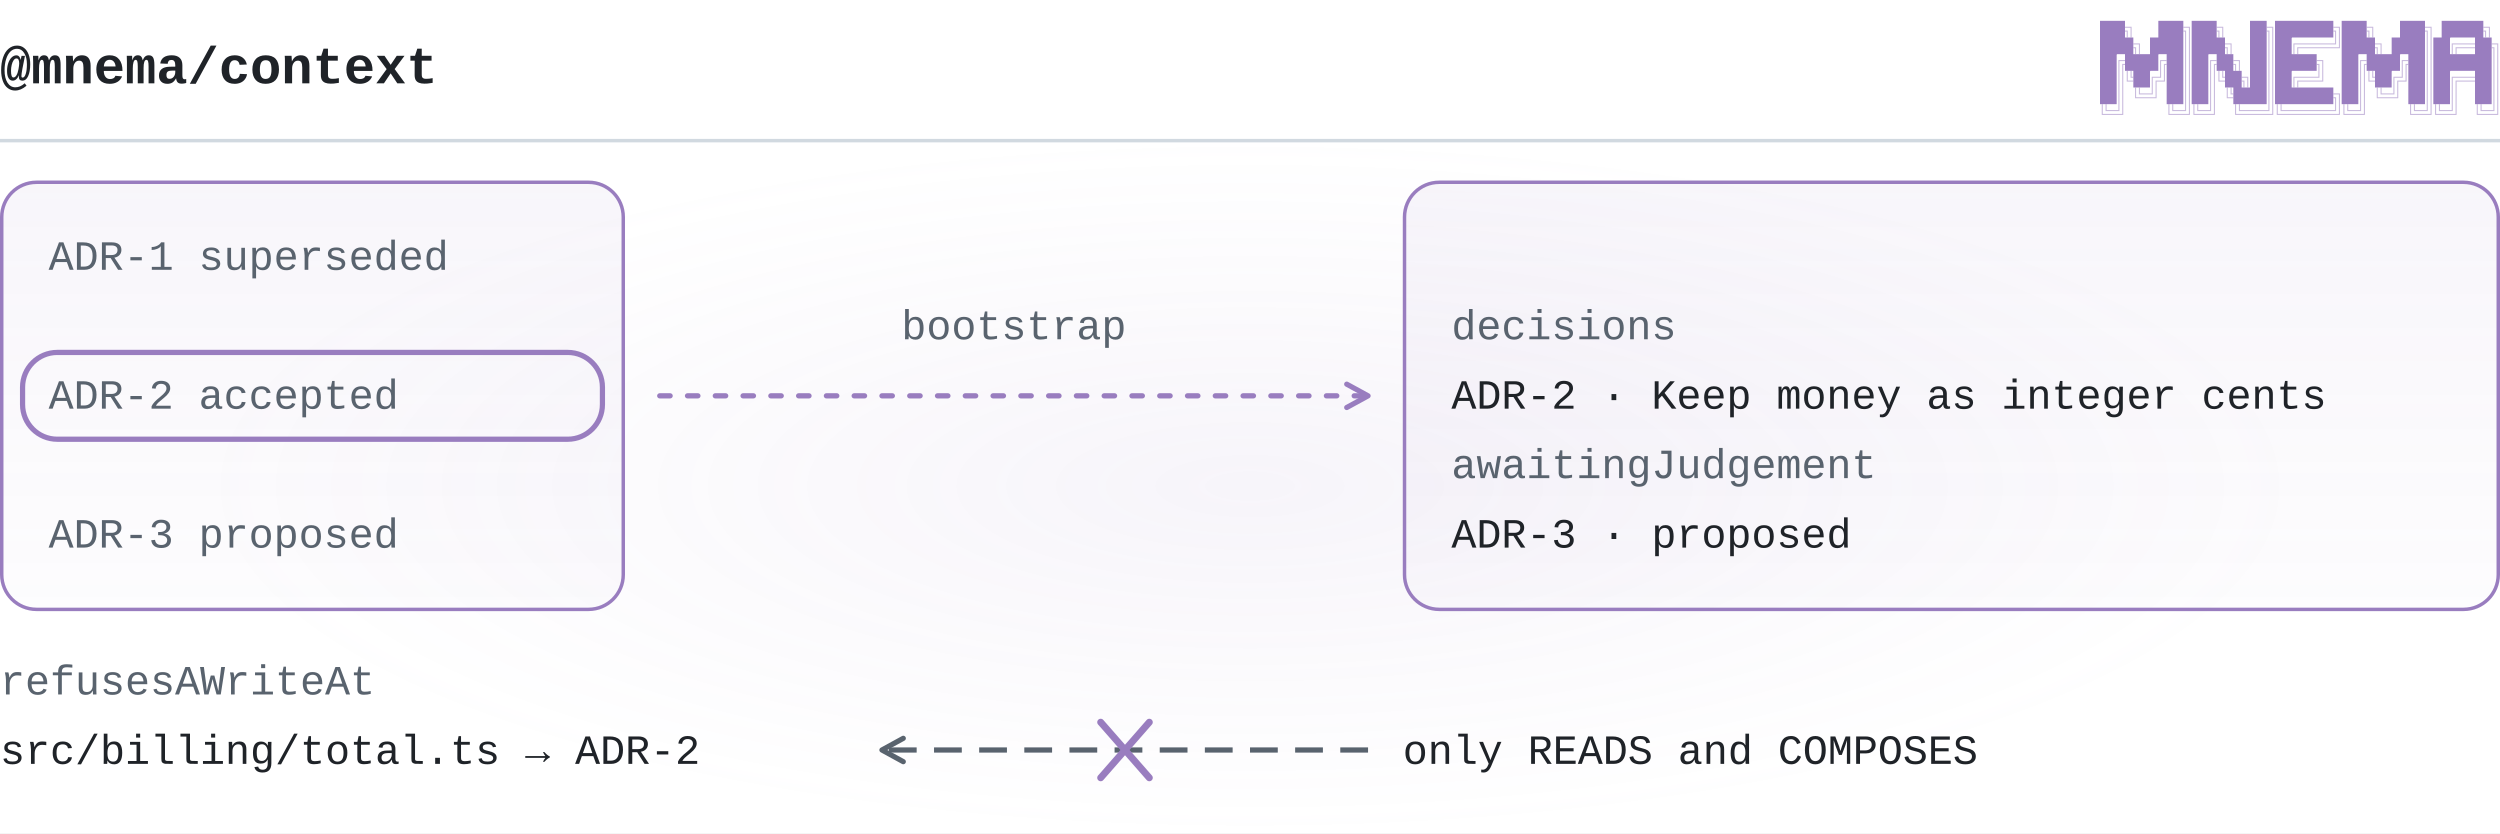
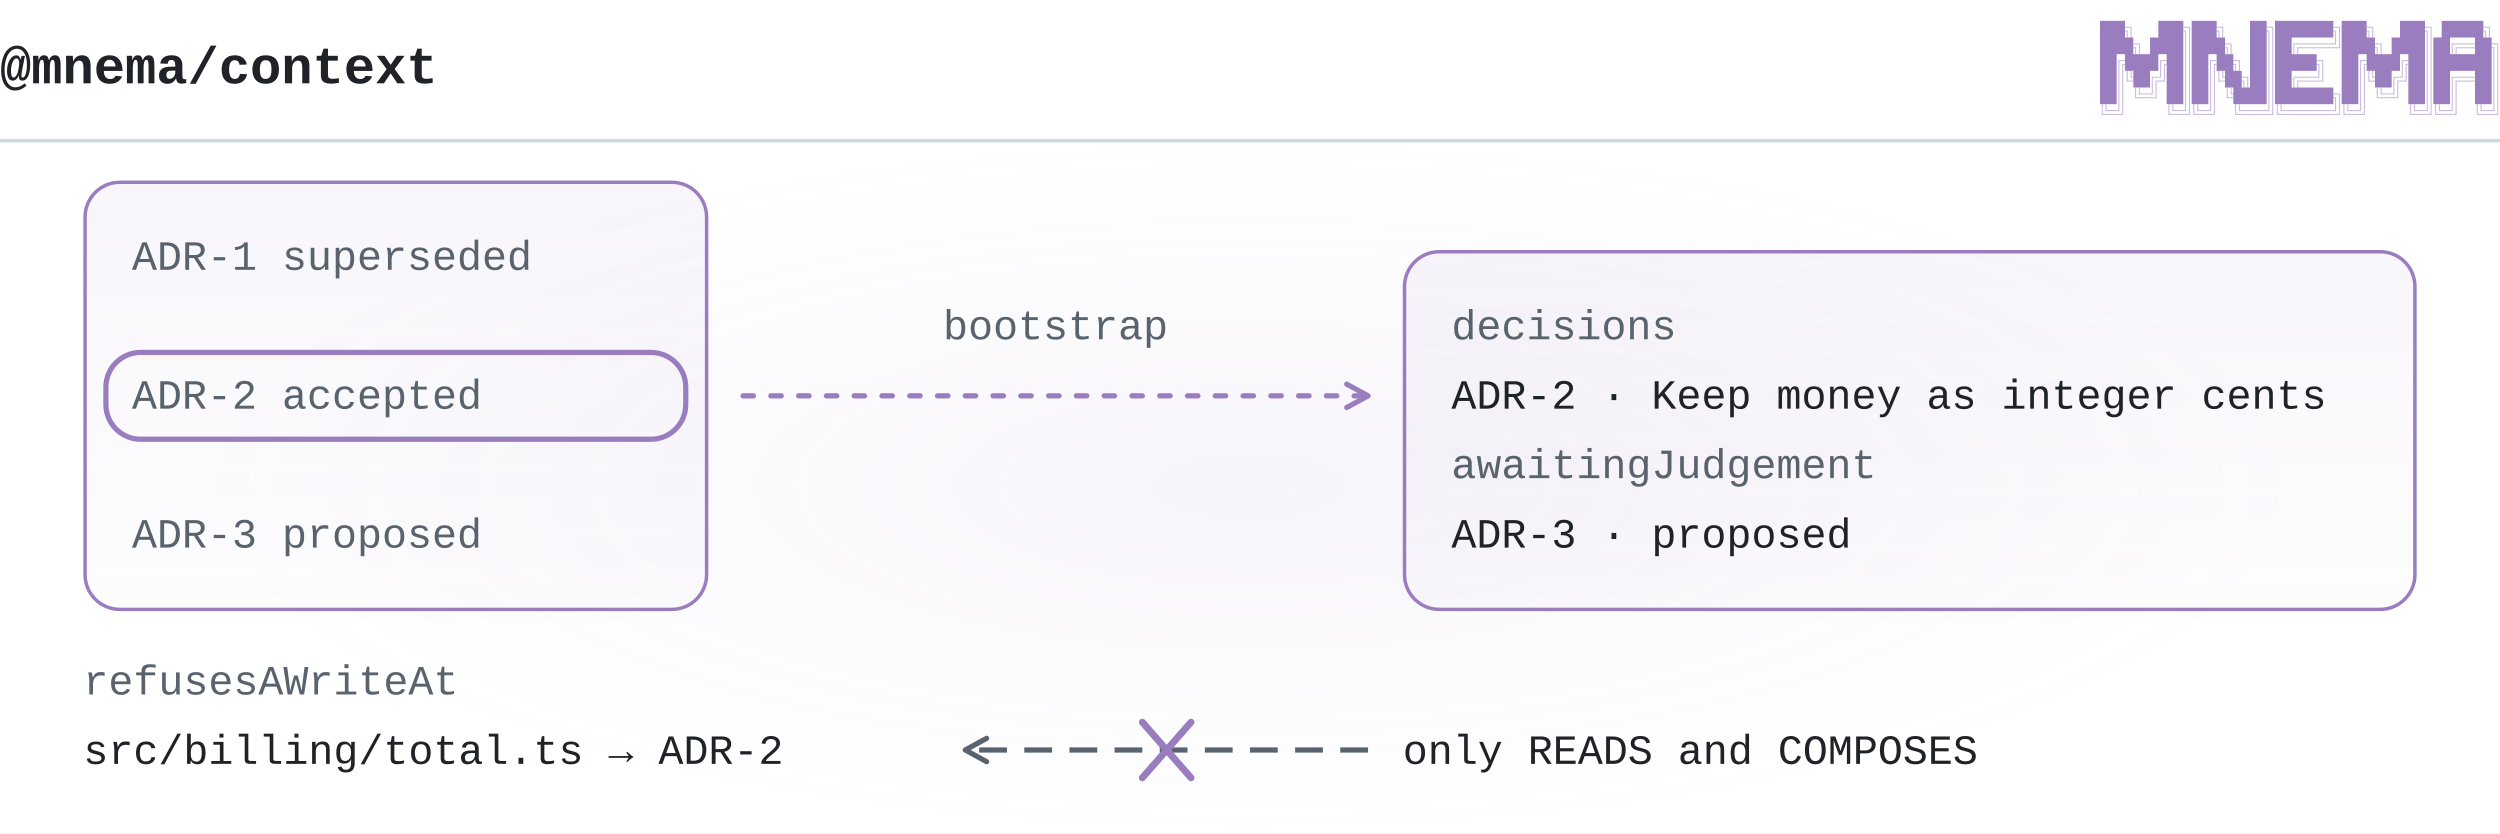
<svg xmlns="http://www.w3.org/2000/svg" width="100%" viewBox="0 0 720 240" role="img" aria-label="The mnema context layer: read-only derivations that turn the proven record into the context that guides an agent. Depends on @mnema/core.">
  <style>
.a{animation-duration:11s;animation-iteration-count:infinite;animation-timing-function:ease-in-out}
@keyframes k0{0%{opacity:0}1.82%{opacity:0}4.55%{opacity:1}90.91%{opacity:1}93.64%{opacity:0}100%{opacity:0}}
@keyframes k1{0%{opacity:0}1.82%{opacity:0}4.55%{opacity:1}90.91%{opacity:1}93.64%{opacity:0}100%{opacity:0}}
@keyframes k2{0%{opacity:0}4.55%{opacity:0}7.27%{opacity:1}90.91%{opacity:1}93.64%{opacity:0}100%{opacity:0}}
@keyframes k3{0%{opacity:0}7.27%{opacity:0}10%{opacity:1}90.91%{opacity:1}93.64%{opacity:0}100%{opacity:0}}
- @keyframes k4{0%{transform:translate(190px,114px)}21.82%{transform:translate(190px,114px)}28.18%{transform:translate(394px,114px)}29.09%{transform:translate(394px,114px)}30%{transform:translate(190px,114px)}100%{transform:translate(190px,114px)}}
+ @keyframes k4{0%{transform:translate(214px,114px)}21.82%{transform:translate(214px,114px)}28.18%{transform:translate(394px,114px)}29.09%{transform:translate(394px,114px)}30%{transform:translate(214px,114px)}100%{transform:translate(214px,114px)}}
@keyframes k5{0%{opacity:0}21.82%{opacity:0}22.91%{opacity:1}27.09%{opacity:1}28.64%{opacity:0}100%{opacity:0}}
@keyframes k6{0%{opacity:0}17.27%{opacity:0}20%{opacity:1}90.91%{opacity:1}93.64%{opacity:0}100%{opacity:0}}
@keyframes k7{0%{opacity:0}18.18%{opacity:0}20.91%{opacity:1}90.91%{opacity:1}93.64%{opacity:0}100%{opacity:0}}
@keyframes k8{0%{opacity:0}21.82%{opacity:0}24.55%{opacity:1}90.91%{opacity:1}93.64%{opacity:0}100%{opacity:0}}
- @keyframes k9{0%{stroke-dashoffset:204}18.18%{stroke-dashoffset:204}22.73%{stroke-dashoffset:0}26.82%{stroke-dashoffset:0}27.73%{stroke-dashoffset:204}100%{stroke-dashoffset:204}}
+ @keyframes k9{0%{stroke-dashoffset:180}18.18%{stroke-dashoffset:180}22.73%{stroke-dashoffset:0}26.82%{stroke-dashoffset:0}27.73%{stroke-dashoffset:180}100%{stroke-dashoffset:180}}
@keyframes k10{0%{opacity:0}18.18%{opacity:0}20%{opacity:1}24.55%{opacity:1}26.36%{opacity:0}100%{opacity:0}}
@keyframes k11{0%{opacity:0}18.18%{opacity:0}20.91%{opacity:1}90.91%{opacity:1}93.64%{opacity:0}100%{opacity:0}}
@keyframes k12{0%{opacity:0}27.73%{opacity:0}29.09%{opacity:1}33.64%{opacity:0}100%{opacity:0}}
@keyframes k13{0%{opacity:0}21.82%{opacity:0}24.55%{opacity:1}90.91%{opacity:1}93.64%{opacity:0}100%{opacity:0}}
@keyframes k14{0%{opacity:0}27.27%{opacity:0}30%{opacity:1}90.91%{opacity:1}93.64%{opacity:0}100%{opacity:0}}
@keyframes k15{0%{opacity:0}41.82%{opacity:0}44.55%{opacity:1}90.91%{opacity:1}93.64%{opacity:0}100%{opacity:0}}
@keyframes k16{0%{opacity:0}45.45%{opacity:0}48.18%{opacity:1}90.91%{opacity:1}93.64%{opacity:0}100%{opacity:0}}
@keyframes k17{0%{opacity:0}60%{opacity:0}62.73%{opacity:1}90.91%{opacity:1}93.64%{opacity:0}100%{opacity:0}}
@keyframes k18{0%{opacity:0}67.27%{opacity:0}70%{opacity:1}90.91%{opacity:1}93.64%{opacity:0}100%{opacity:0}}
@keyframes k19{0%{opacity:0}81.82%{opacity:0}84.55%{opacity:1}90.91%{opacity:1}93.64%{opacity:0}100%{opacity:0}}
@keyframes k20{0%{opacity:0}85.45%{opacity:0}88.18%{opacity:1}90.91%{opacity:1}93.64%{opacity:0}100%{opacity:0}}
@media (prefers-reduced-motion: reduce){.a{animation:none!important}}
</style>
  <defs>
    <radialGradient id="glow" cx="0.5" cy="0.5" r="0.5">
      <stop offset="0" stop-color="#997dbf" stop-opacity="0.08" />
      <stop offset="0.6" stop-color="#997dbf" stop-opacity="0.03" />
      <stop offset="1" stop-color="#997dbf" stop-opacity="0" />
    </radialGradient>
    <linearGradient id="tint" x1="0" y1="0" x2="0" y2="1">
      <stop offset="0" stop-color="#997dbf" stop-opacity="0.07" />
      <stop offset="1" stop-color="#997dbf" stop-opacity="0.02" />
    </linearGradient>
  </defs>
  <rect width="720" height="240" fill="#ffffff" />
  <ellipse class="a" style="animation-name:k0" cx="360" cy="140" rx="300" ry="100" fill="url(#glow)" />
  <text x="0" y="24" font-family="ui-monospace,SFMono-Regular,'SF Mono',Menlo,Consolas,'Liberation Mono',monospace" font-size="15" font-weight="600" fill="#1f2328">@mnema/context</text>
  <g transform="translate(604.8 6) scale(0.2)">
    <path data-of="blocks" fill="#997dbf" d="M0 0h12.5v24.5h-12.5zM12 0h12.5v24.5h-12.5zM24 0h12v24.5h-12zM84 0h12.5v24.5h-12.5zM96 0h12.5v24.5h-12.5zM108 0h12v24.5h-12zM132 0h12.5v24.5h-12.5zM144 0h12.5v24.5h-12.5zM156 0h12v24.5h-12zM216 0h12.5v24.5h-12.5zM228 0h12v24.5h-12zM252 0h12.5v24.5h-12.5zM264 0h12.5v24.5h-12.5zM276 0h12.5v24h-12.5zM288 0h12.5v24h-12.5zM300 0h12.5v24h-12.5zM312 0h12.5v24h-12.5zM324 0h12v24h-12zM348 0h12.5v24.5h-12.5zM360 0h12.5v24.5h-12.5zM372 0h12v24.5h-12zM432 0h12.5v24.5h-12.5zM444 0h12.5v24.5h-12.5zM456 0h12v24.5h-12zM492 0h12.5v24.5h-12.5zM504 0h12.5v24h-12.5zM516 0h12.5v24h-12.5zM528 0h12.5v24h-12.5zM540 0h12v24.5h-12zM0 24h12.5v24.5h-12.5zM12 24h12.5v24.5h-12.5zM24 24h12.5v24h-12.5zM36 24h12v24.5h-12zM72 24h12.5v24.5h-12.5zM84 24h12.5v24h-12.5zM96 24h12.5v24.5h-12.5zM108 24h12v24.5h-12zM132 24h12.5v24.5h-12.5zM144 24h12.5v24.5h-12.5zM156 24h12.5v24h-12.5zM168 24h12v24.5h-12zM216 24h12.5v24.5h-12.5zM228 24h12v24.5h-12zM252 24h12.5v24.5h-12.5zM264 24h12v24.5h-12zM348 24h12.5v24.5h-12.5zM360 24h12.5v24.5h-12.5zM372 24h12.5v24h-12.5zM384 24h12v24.5h-12zM420 24h12.5v24.5h-12.5zM432 24h12.5v24h-12.5zM444 24h12.5v24.5h-12.5zM456 24h12v24.5h-12zM480 24h12.5v24.5h-12.5zM492 24h12v24.5h-12zM540 24h12.5v24.5h-12.5zM552 24h12v24.5h-12zM0 48h12.5v24.5h-12.5zM12 48h12v24.5h-12zM36 48h12.5v24h-12.5zM48 48h12.5v24.5h-12.5zM60 48h12.5v24.5h-12.5zM72 48h12v24h-12zM96 48h12.5v24.5h-12.5zM108 48h12v24.5h-12zM132 48h12.5v24.5h-12.5zM144 48h12v24.5h-12zM168 48h12.5v24h-12.5zM180 48h12v24.5h-12zM216 48h12.5v24.5h-12.5zM228 48h12v24.5h-12zM252 48h12.5v24.5h-12.5zM264 48h12.5v24.5h-12.5zM276 48h12.5v24h-12.5zM288 48h12.5v24h-12.5zM300 48h12v24h-12zM348 48h12.5v24.5h-12.5zM360 48h12v24.5h-12zM384 48h12.5v24h-12.5zM396 48h12.5v24.5h-12.5zM408 48h12.5v24.5h-12.5zM420 48h12v24h-12zM444 48h12.5v24.5h-12.5zM456 48h12v24.5h-12zM480 48h12.5v24.5h-12.5zM492 48h12.5v24.5h-12.5zM504 48h12.5v24h-12.5zM516 48h12.5v24h-12.5zM528 48h12.5v24h-12.5zM540 48h12.5v24.5h-12.5zM552 48h12v24.5h-12zM0 72h12.5v24.5h-12.5zM12 72h12v24.5h-12zM48 72h12.5v24h-12.5zM60 72h12v24h-12zM96 72h12.5v24.5h-12.5zM108 72h12v24.5h-12zM132 72h12.5v24.5h-12.5zM144 72h12v24.5h-12zM180 72h12.5v24h-12.5zM192 72h12v24.5h-12zM216 72h12.5v24.5h-12.5zM228 72h12v24.5h-12zM252 72h12.5v24.5h-12.5zM264 72h12v24.5h-12zM348 72h12.5v24.5h-12.5zM360 72h12v24.5h-12zM396 72h12.5v24h-12.5zM408 72h12v24h-12zM444 72h12.5v24.5h-12.5zM456 72h12v24.5h-12zM480 72h12.5v24.5h-12.5zM492 72h12v24.5h-12zM540 72h12.5v24.5h-12.5zM552 72h12v24.5h-12zM0 96h12.5v24h-12.5zM12 96h12v24h-12zM96 96h12.5v24h-12.5zM108 96h12v24h-12zM132 96h12.5v24h-12.5zM144 96h12v24h-12zM192 96h12.5v24h-12.5zM204 96h12.5v24h-12.5zM216 96h12.5v24h-12.5zM228 96h12v24h-12zM252 96h12.5v24h-12.5zM264 96h12.5v24h-12.5zM276 96h12.5v24h-12.5zM288 96h12.5v24h-12.5zM300 96h12.5v24h-12.5zM312 96h12.5v24h-12.5zM324 96h12v24h-12zM348 96h12.5v24h-12.5zM360 96h12v24h-12zM444 96h12.5v24h-12.5zM456 96h12v24h-12zM480 96h12.5v24h-12.5zM492 96h12v24h-12zM540 96h12.5v24h-12.5zM552 96h12v24h-12z" />
    <path data-of="lines" fill="none" stroke="#997dbf" stroke-opacity="0.55" stroke-width="1.5" stroke-linejoin="miter" d="M36 9.25L44.75 9.25L44.75 24M36 14.75L39.25 14.75L39.25 24M120 9.25L128.75 9.25L128.75 24M120 14.75L123.25 14.75L123.25 24M168 9.25L176.75 9.25L176.75 24M168 14.75L171.25 14.75L171.25 24M240 9.25L248.75 9.25L248.75 24M240 14.75L243.25 14.75L243.25 24M336 9.25L344.75 9.25L344.75 24M336 14.75L339.25 14.75L339.25 24M384 9.25L392.75 9.25L392.75 24M384 14.75L387.25 14.75L387.25 24M468 9.25L476.75 9.25L476.75 24M468 14.75L471.25 14.75L471.25 24M552 9.25L560.75 9.25L560.75 24M552 14.75L555.25 14.75L555.25 24M48 33.25L56.75 33.25L56.75 48M48 38.75L51.25 38.75L51.25 48M123.25 24L123.25 48M128.75 24L128.75 48M180 33.25L188.75 33.25L188.75 48M180 38.75L183.25 38.75L183.25 48M243.25 24L243.25 48M248.75 24L248.75 48M288 33.25L279.25 33.25L279.25 48M288 38.75L284.75 38.75L284.75 48M288 33.25L300 33.25M288 38.75L300 38.75M300 33.25L312 33.25M300 38.75L312 38.75M312 33.25L324 33.25M312 38.75L324 38.75M324 33.25L336 33.25M324 38.75L336 38.75M344.75 24L344.75 38.75L336 38.75M339.25 24L339.25 33.25L336 33.25M396 33.25L404.75 33.25L404.75 48M396 38.75L399.25 38.75L399.25 48M471.25 24L471.25 48M476.75 24L476.75 48M516 33.25L507.25 33.25L507.25 48M516 38.75L512.75 38.75L512.75 48M516 33.25L528 33.25M516 38.75L528 38.75M528 33.25L540 33.25M528 38.75L540 38.75M564 33.25L572.75 33.25L572.75 48M564 38.75L567.25 38.75L567.25 48M36 57.25L27.25 57.25L27.25 72M36 62.75L32.75 62.75L32.75 72M96 57.25L87.25 57.25L87.25 72M96 62.75L92.75 62.75L92.75 72M123.25 48L123.25 72M128.75 48L128.75 72M168 57.25L159.25 57.25L159.25 72M168 62.75L164.75 62.75L164.75 72M192 57.25L200.75 57.25L200.75 72M192 62.75L195.25 62.75L195.25 72M243.25 48L243.25 72M248.75 48L248.75 72M312 57.25L320.75 57.25L320.75 72M312 62.75L315.25 62.75L315.25 72M384 57.25L375.25 57.25L375.25 72M384 62.75L380.75 62.75L380.75 72M444 57.25L435.25 57.25L435.25 72M444 62.75L440.75 62.75L440.75 72M471.25 48L471.25 72M476.75 48L476.75 72M567.25 48L567.25 72M572.75 48L572.75 72M27.25 72L27.25 96M32.75 72L32.75 96M39.25 72L39.25 86.75L48 86.75M44.75 72L44.75 81.25L48 81.25M84 81.25L75.25 81.25L75.25 96M84 86.75L80.75 86.75L80.75 96M92.75 72L92.75 86.75L84 86.75M87.25 72L87.25 81.25L84 81.25M123.25 72L123.25 96M128.75 72L128.75 96M159.25 72L159.25 96M164.75 72L164.75 96M171.25 72L171.25 86.75L180 86.75M176.75 72L176.75 81.25L180 81.25M204 81.25L212.75 81.25L212.75 96M204 86.75L207.25 86.75L207.25 96M243.25 72L243.25 96M248.75 72L248.75 96M288 81.25L279.25 81.25L279.25 96M288 86.75L284.75 86.75L284.75 96M288 81.25L300 81.25M288 86.75L300 86.75M300 81.25L312 81.25M300 86.75L312 86.75M320.75 72L320.75 86.75L312 86.75M315.25 72L315.25 81.25L312 81.25M375.25 72L375.25 96M380.75 72L380.75 96M387.25 72L387.25 86.75L396 86.75M392.75 72L392.75 81.25L396 81.25M432 81.25L423.25 81.25L423.25 96M432 86.75L428.75 86.75L428.75 96M440.75 72L440.75 86.75L432 86.75M435.25 72L435.25 81.25L432 81.25M471.25 72L471.25 96M476.75 72L476.75 96M516 81.25L507.25 81.25L507.25 96M516 86.75L512.75 86.75L512.75 96M516 81.25L528 81.25M516 86.75L528 86.75M528 81.25L540 81.25M528 86.75L540 86.75M567.25 72L567.25 96M572.75 72L572.75 96M27.25 96L27.25 120M32.75 96L32.75 120M51.25 96L51.25 110.75L60 110.75M56.75 96L56.75 105.25L60 105.25M60 105.25L72 105.25M60 110.75L72 110.75M80.75 96L80.75 110.75L72 110.75M75.25 96L75.25 105.25L72 105.25M123.25 96L123.25 120M128.75 96L128.75 120M159.25 96L159.25 120M164.75 96L164.75 120M183.25 96L183.25 110.75L192 110.75M188.75 96L188.75 105.25L192 105.25M243.25 96L243.25 120M248.75 96L248.75 120M336 105.25L344.75 105.25L344.75 120M336 110.75L339.25 110.75L339.25 120M375.25 96L375.25 120M380.75 96L380.75 120M399.25 96L399.25 110.75L408 110.75M404.75 96L404.75 105.25L408 105.25M408 105.25L420 105.25M408 110.75L420 110.75M428.75 96L428.75 110.75L420 110.75M423.25 96L423.25 105.25L420 105.25M471.25 96L471.25 120M476.75 96L476.75 120M507.25 96L507.25 120M512.75 96L512.75 120M567.25 96L567.25 120M572.75 96L572.75 120M3.25 120L3.25 134.75L12 134.75M8.75 120L8.75 129.25L12 129.25M12 129.25L24 129.25M12 134.75L24 134.75M32.75 120L32.75 134.75L24 134.75M27.25 120L27.25 129.25L24 129.25M99.25 120L99.25 134.75L108 134.75M104.75 120L104.75 129.25L108 129.25M108 129.25L120 129.25M108 134.75L120 134.75M128.75 120L128.75 134.75L120 134.75M123.25 120L123.25 129.25L120 129.25M135.25 120L135.25 134.75L144 134.75M140.75 120L140.75 129.25L144 129.25M144 129.25L156 129.25M144 134.75L156 134.75M164.75 120L164.75 134.75L156 134.75M159.25 120L159.25 129.25L156 129.25M195.25 120L195.25 134.75L204 134.75M200.75 120L200.75 129.25L204 129.25M204 129.25L216 129.25M204 134.75L216 134.75M216 129.25L228 129.25M216 134.75L228 134.75M228 129.25L240 129.25M228 134.75L240 134.75M248.75 120L248.75 134.75L240 134.75M243.25 120L243.25 129.25L240 129.25M255.25 120L255.25 134.75L264 134.75M260.75 120L260.75 129.25L264 129.25M264 129.25L276 129.25M264 134.75L276 134.75M276 129.25L288 129.25M276 134.75L288 134.75M288 129.25L300 129.25M288 134.75L300 134.75M300 129.25L312 129.25M300 134.75L312 134.75M312 129.25L324 129.25M312 134.75L324 134.75M324 129.25L336 129.25M324 134.75L336 134.75M344.75 120L344.75 134.75L336 134.75M339.25 120L339.25 129.25L336 129.25M351.25 120L351.25 134.75L360 134.75M356.75 120L356.75 129.25L360 129.25M360 129.25L372 129.25M360 134.75L372 134.75M380.75 120L380.75 134.75L372 134.75M375.25 120L375.25 129.25L372 129.25M447.25 120L447.25 134.75L456 134.75M452.75 120L452.75 129.25L456 129.25M456 129.25L468 129.25M456 134.75L468 134.75M476.75 120L476.75 134.75L468 134.75M471.25 120L471.25 129.25L468 129.25M483.25 120L483.25 134.75L492 134.75M488.75 120L488.75 129.25L492 129.25M492 129.25L504 129.25M492 134.75L504 134.75M512.75 120L512.75 134.75L504 134.75M507.25 120L507.25 129.25L504 129.25M543.25 120L543.25 134.75L552 134.75M548.75 120L548.75 129.25L552 129.25M552 129.25L564 129.25M552 134.75L564 134.75M572.75 120L572.75 134.75L564 134.75M567.25 120L567.25 129.25L564 129.25" />
  </g>
  <path d="M0 40.5H720" stroke="#d1d9e0" />
-   <rect x="0.5" y="52.5" width="179" height="123" rx="10" fill="url(#tint)" stroke="#997dbf" />
-   <text class="a" style="animation-name:k1" x="14" y="77.7" font-family="ui-monospace,SFMono-Regular,'SF Mono',Menlo,Consolas,'Liberation Mono',monospace" font-size="12" fill="#59636e">ADR-1 superseded</text>
-   <text class="a" style="animation-name:k2" x="14" y="117.7" font-family="ui-monospace,SFMono-Regular,'SF Mono',Menlo,Consolas,'Liberation Mono',monospace" font-size="12" fill="#59636e">ADR-2 accepted</text>
-   <text class="a" style="animation-name:k3" x="14" y="157.7" font-family="ui-monospace,SFMono-Regular,'SF Mono',Menlo,Consolas,'Liberation Mono',monospace" font-size="12" fill="#59636e">ADR-3 proposed</text>
-   <rect class="a" style="animation-name:k6" x="6.5" y="101.5" width="167" height="25" rx="10" fill="none" stroke="#997dbf" stroke-width="1.5" />
-   <path class="a" style="animation-name:k7" d="M190 114L394 114" fill="none" stroke="#997dbf" stroke-dasharray="3 5" stroke-linecap="round" stroke-width="1.5" />
+   <rect x="24.5" y="52.5" width="179" height="123" rx="10" fill="url(#tint)" stroke="#997dbf" />
+   <text class="a" style="animation-name:k1" x="38" y="77.7" font-family="ui-monospace,SFMono-Regular,'SF Mono',Menlo,Consolas,'Liberation Mono',monospace" font-size="12" fill="#59636e">ADR-1 superseded</text>
+   <text class="a" style="animation-name:k2" x="38" y="117.7" font-family="ui-monospace,SFMono-Regular,'SF Mono',Menlo,Consolas,'Liberation Mono',monospace" font-size="12" fill="#59636e">ADR-2 accepted</text>
+   <text class="a" style="animation-name:k3" x="38" y="157.7" font-family="ui-monospace,SFMono-Regular,'SF Mono',Menlo,Consolas,'Liberation Mono',monospace" font-size="12" fill="#59636e">ADR-3 proposed</text>
+   <rect class="a" style="animation-name:k6" x="30.5" y="101.5" width="167" height="25" rx="10" fill="none" stroke="#997dbf" stroke-width="1.5" />
+   <path class="a" style="animation-name:k7" d="M214 114L394 114" fill="none" stroke="#997dbf" stroke-dasharray="3 5" stroke-linecap="round" stroke-width="1.5" />
  <path class="a" style="animation-name:k8" d="M387.86 110.64L394 114L387.86 117.36" fill="none" stroke="#997dbf" stroke-width="1.5" stroke-linecap="round" stroke-linejoin="round" />
-   <path class="a" style="animation-name:k9,k10" opacity="0" d="M190 114L394 114" fill="none" stroke="#997dbf" stroke-width="2" stroke-linecap="round" stroke-dasharray="204 204" />
+   <path class="a" style="animation-name:k9,k10" opacity="0" d="M214 114L394 114" fill="none" stroke="#997dbf" stroke-width="2" stroke-linecap="round" stroke-dasharray="180 180" />
  <g class="a" style="animation-name:k4,k5" opacity="0">
    <circle r="8" fill="#997dbf" fill-opacity="0.22" />
    <circle r="4" fill="#997dbf" />
  </g>
-   <text class="a" style="animation-name:k11" x="292" y="97.7" font-family="ui-monospace,SFMono-Regular,'SF Mono',Menlo,Consolas,'Liberation Mono',monospace" font-size="12" fill="#59636e" text-anchor="middle">bootstrap</text>
-   <rect x="404.5" y="52.5" width="315" height="123" rx="10" fill="url(#tint)" stroke="#997dbf" />
-   <rect class="a" style="animation-name:k12" opacity="0" x="405.5" y="53.5" width="313" height="121" rx="9" fill="none" stroke="#997dbf" stroke-width="3" />
+   <text class="a" style="animation-name:k11" x="304" y="97.7" font-family="ui-monospace,SFMono-Regular,'SF Mono',Menlo,Consolas,'Liberation Mono',monospace" font-size="12" fill="#59636e" text-anchor="middle">bootstrap</text>
+   <rect x="404.5" y="72.5" width="291" height="103" rx="10" fill="url(#tint)" stroke="#997dbf" />
+   <rect class="a" style="animation-name:k12" opacity="0" x="405.5" y="73.5" width="289" height="101" rx="9" fill="none" stroke="#997dbf" stroke-width="3" />
  <text class="a" style="animation-name:k13" x="418" y="97.7" font-family="ui-monospace,SFMono-Regular,'SF Mono',Menlo,Consolas,'Liberation Mono',monospace" font-size="12" fill="#59636e">decisions</text>
  <text class="a" style="animation-name:k14" x="418" y="117.7" font-family="ui-monospace,SFMono-Regular,'SF Mono',Menlo,Consolas,'Liberation Mono',monospace" font-size="12" fill="#1f2328">ADR-2 · Keep money as integer cents</text>
  <text class="a" style="animation-name:k15" x="418" y="137.7" font-family="ui-monospace,SFMono-Regular,'SF Mono',Menlo,Consolas,'Liberation Mono',monospace" font-size="12" fill="#59636e">awaitingJudgement</text>
  <text class="a" style="animation-name:k16" x="418" y="157.7" font-family="ui-monospace,SFMono-Regular,'SF Mono',Menlo,Consolas,'Liberation Mono',monospace" font-size="12" fill="#1f2328">ADR-3 · proposed</text>
-   <text class="a" style="animation-name:k17" x="0" y="200" font-family="ui-monospace,SFMono-Regular,'SF Mono',Menlo,Consolas,'Liberation Mono',monospace" font-size="12" fill="#59636e">refusesAWriteAt</text>
-   <text class="a" style="animation-name:k18" x="0" y="220" font-family="ui-monospace,SFMono-Regular,'SF Mono',Menlo,Consolas,'Liberation Mono',monospace" font-size="12" fill="#1f2328">src/billing/total.ts → ADR-2</text>
+   <text class="a" style="animation-name:k17" x="24" y="200" font-family="ui-monospace,SFMono-Regular,'SF Mono',Menlo,Consolas,'Liberation Mono',monospace" font-size="12" fill="#59636e">refusesAWriteAt</text>
+   <text class="a" style="animation-name:k18" x="24" y="220" font-family="ui-monospace,SFMono-Regular,'SF Mono',Menlo,Consolas,'Liberation Mono',monospace" font-size="12" fill="#1f2328">src/billing/total.ts → ADR-2</text>
  <g class="a" style="animation-name:k19">
-     <path d="M394 216L254 216" fill="none" stroke="#59636e" stroke-dasharray="8 5" stroke-width="1.5" />
-     <path d="M260.14 219.36L254 216L260.14 212.64" fill="none" stroke="#59636e" stroke-width="1.5" stroke-linecap="round" stroke-linejoin="round" />
-     <path d="M317 208L331 224M331 208L317 224" stroke="#997dbf" stroke-width="2" stroke-linecap="round" />
+     <path d="M394 216L278 216" fill="none" stroke="#59636e" stroke-dasharray="8 5" stroke-width="1.5" />
+     <path d="M284.14 219.36L278 216L284.14 212.64" fill="none" stroke="#59636e" stroke-width="1.5" stroke-linecap="round" stroke-linejoin="round" />
+     <path d="M329 208L343 224M343 208L329 224" stroke="#997dbf" stroke-width="2" stroke-linecap="round" />
  </g>
  <text class="a" style="animation-name:k20" x="404" y="220" font-family="ui-monospace,SFMono-Regular,'SF Mono',Menlo,Consolas,'Liberation Mono',monospace" font-size="12" fill="#1f2328">only READS and COMPOSES</text>
</svg>
